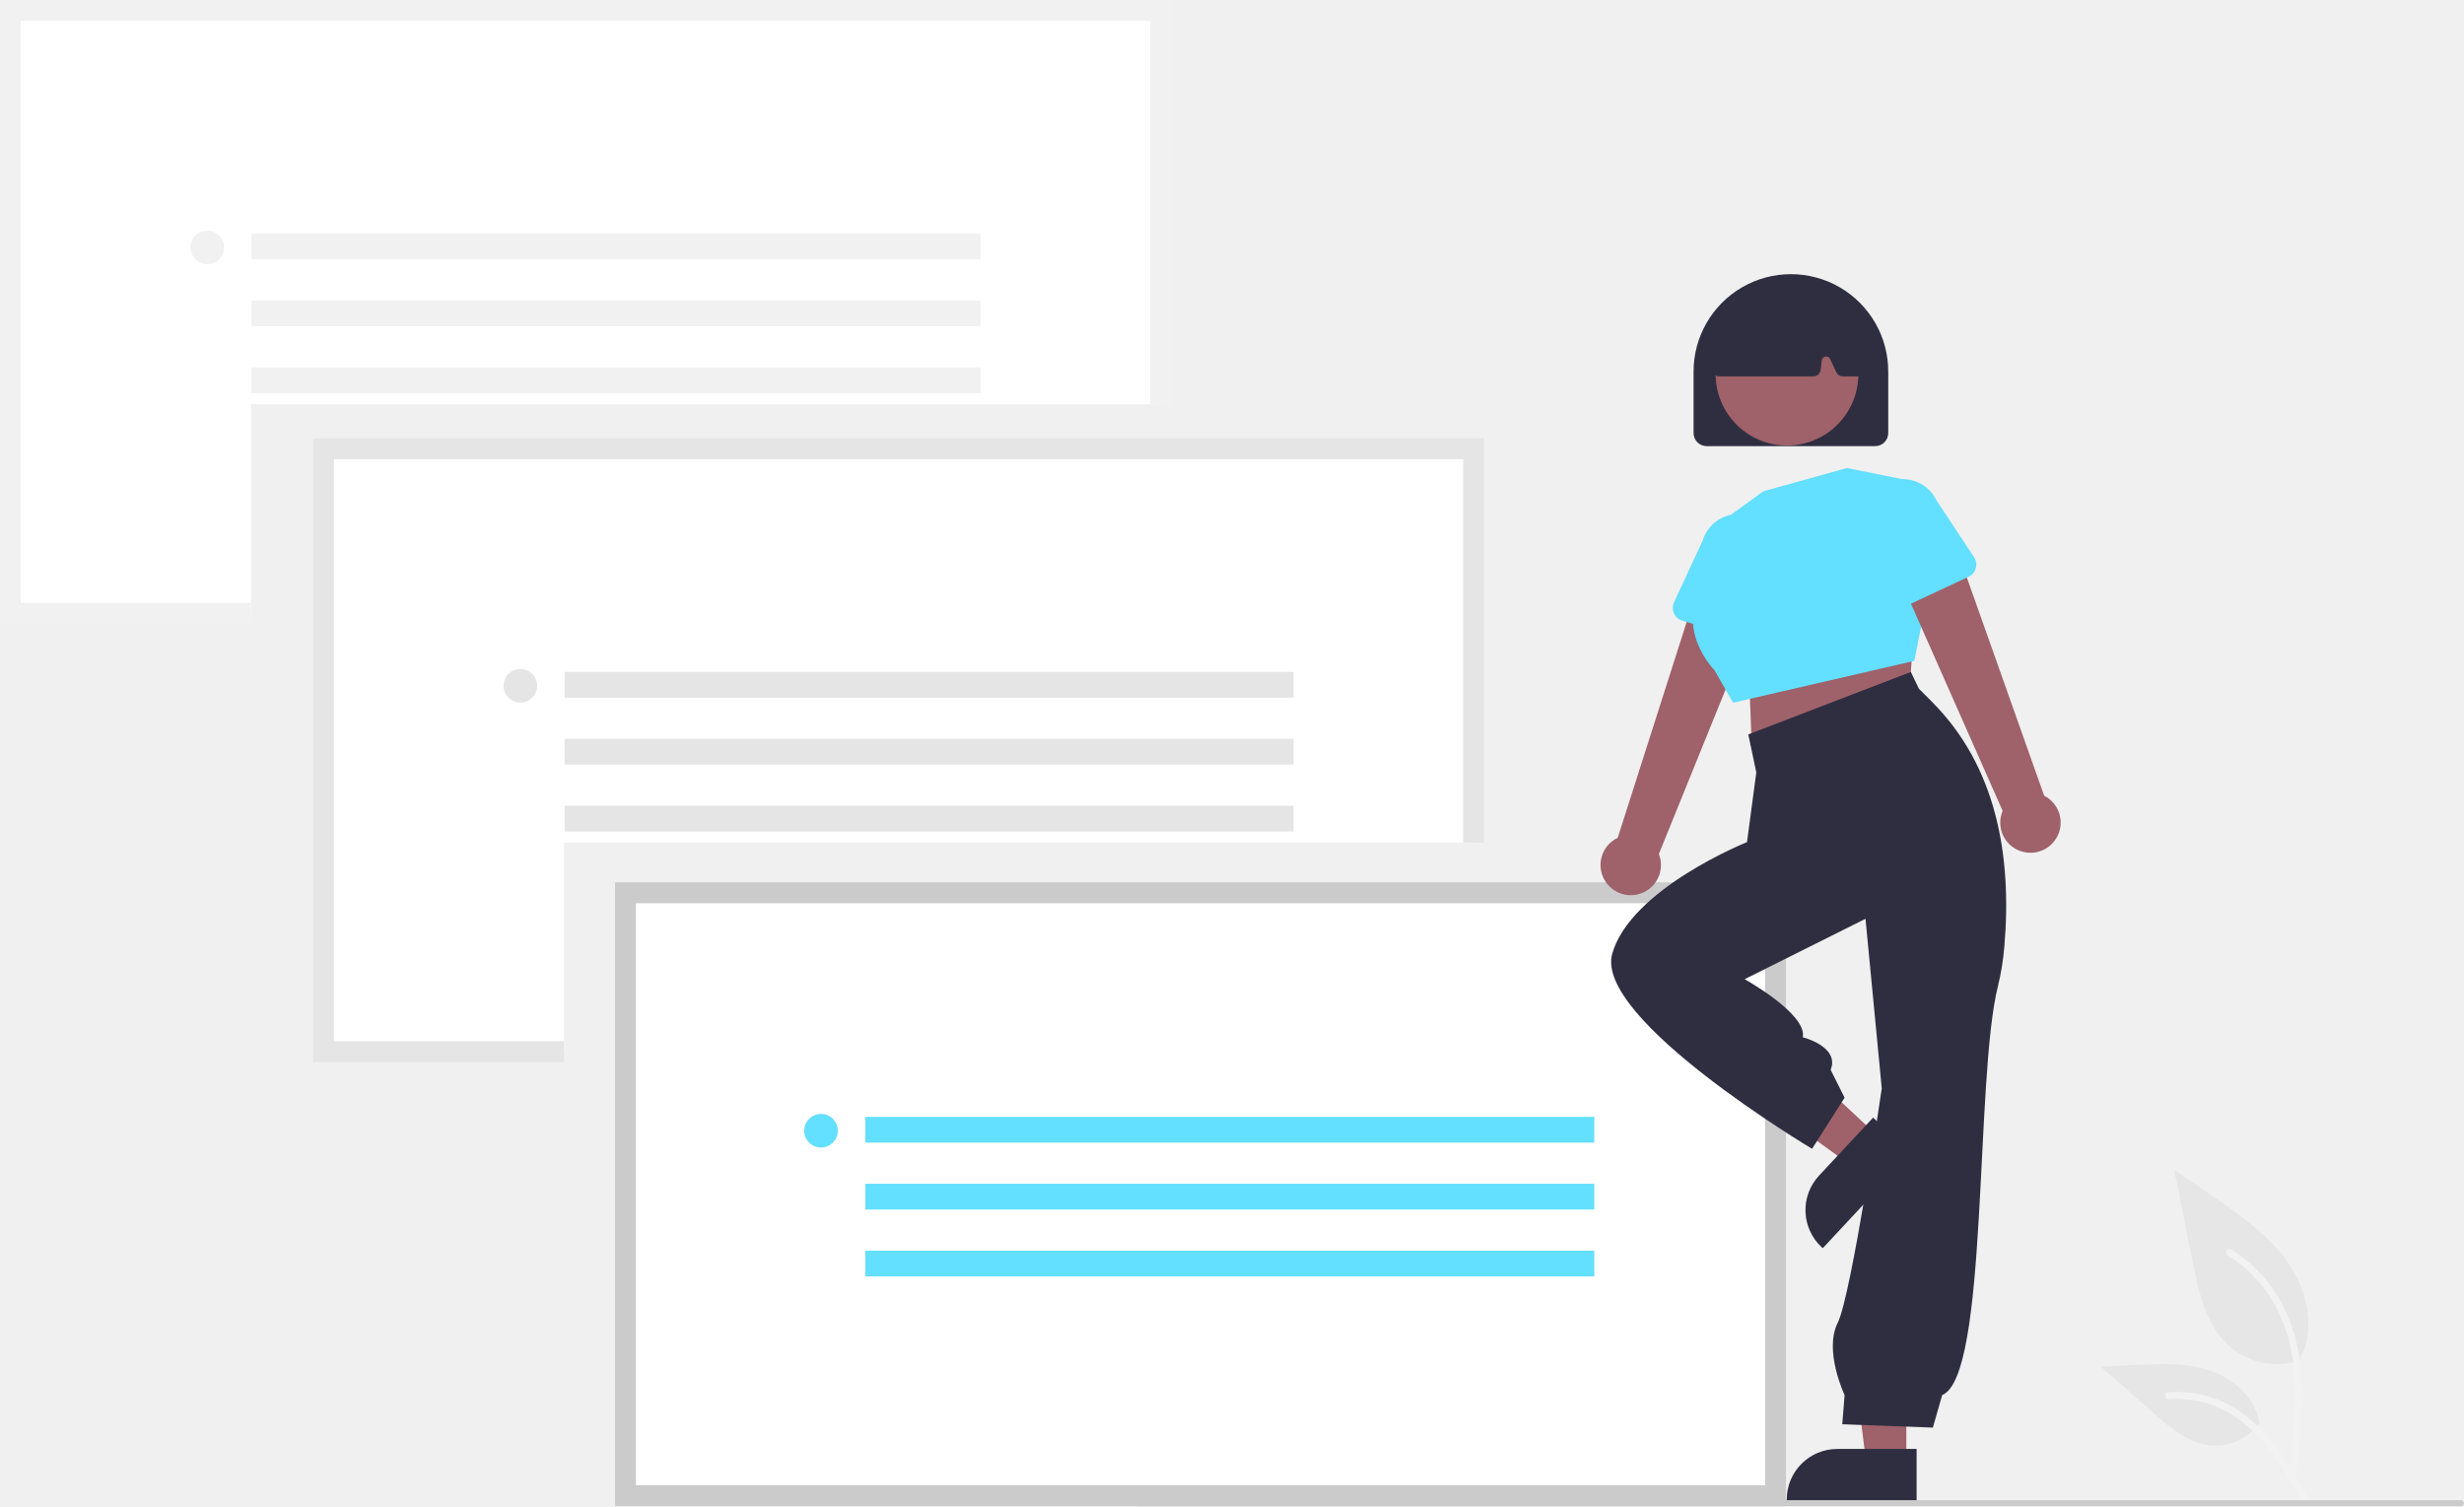
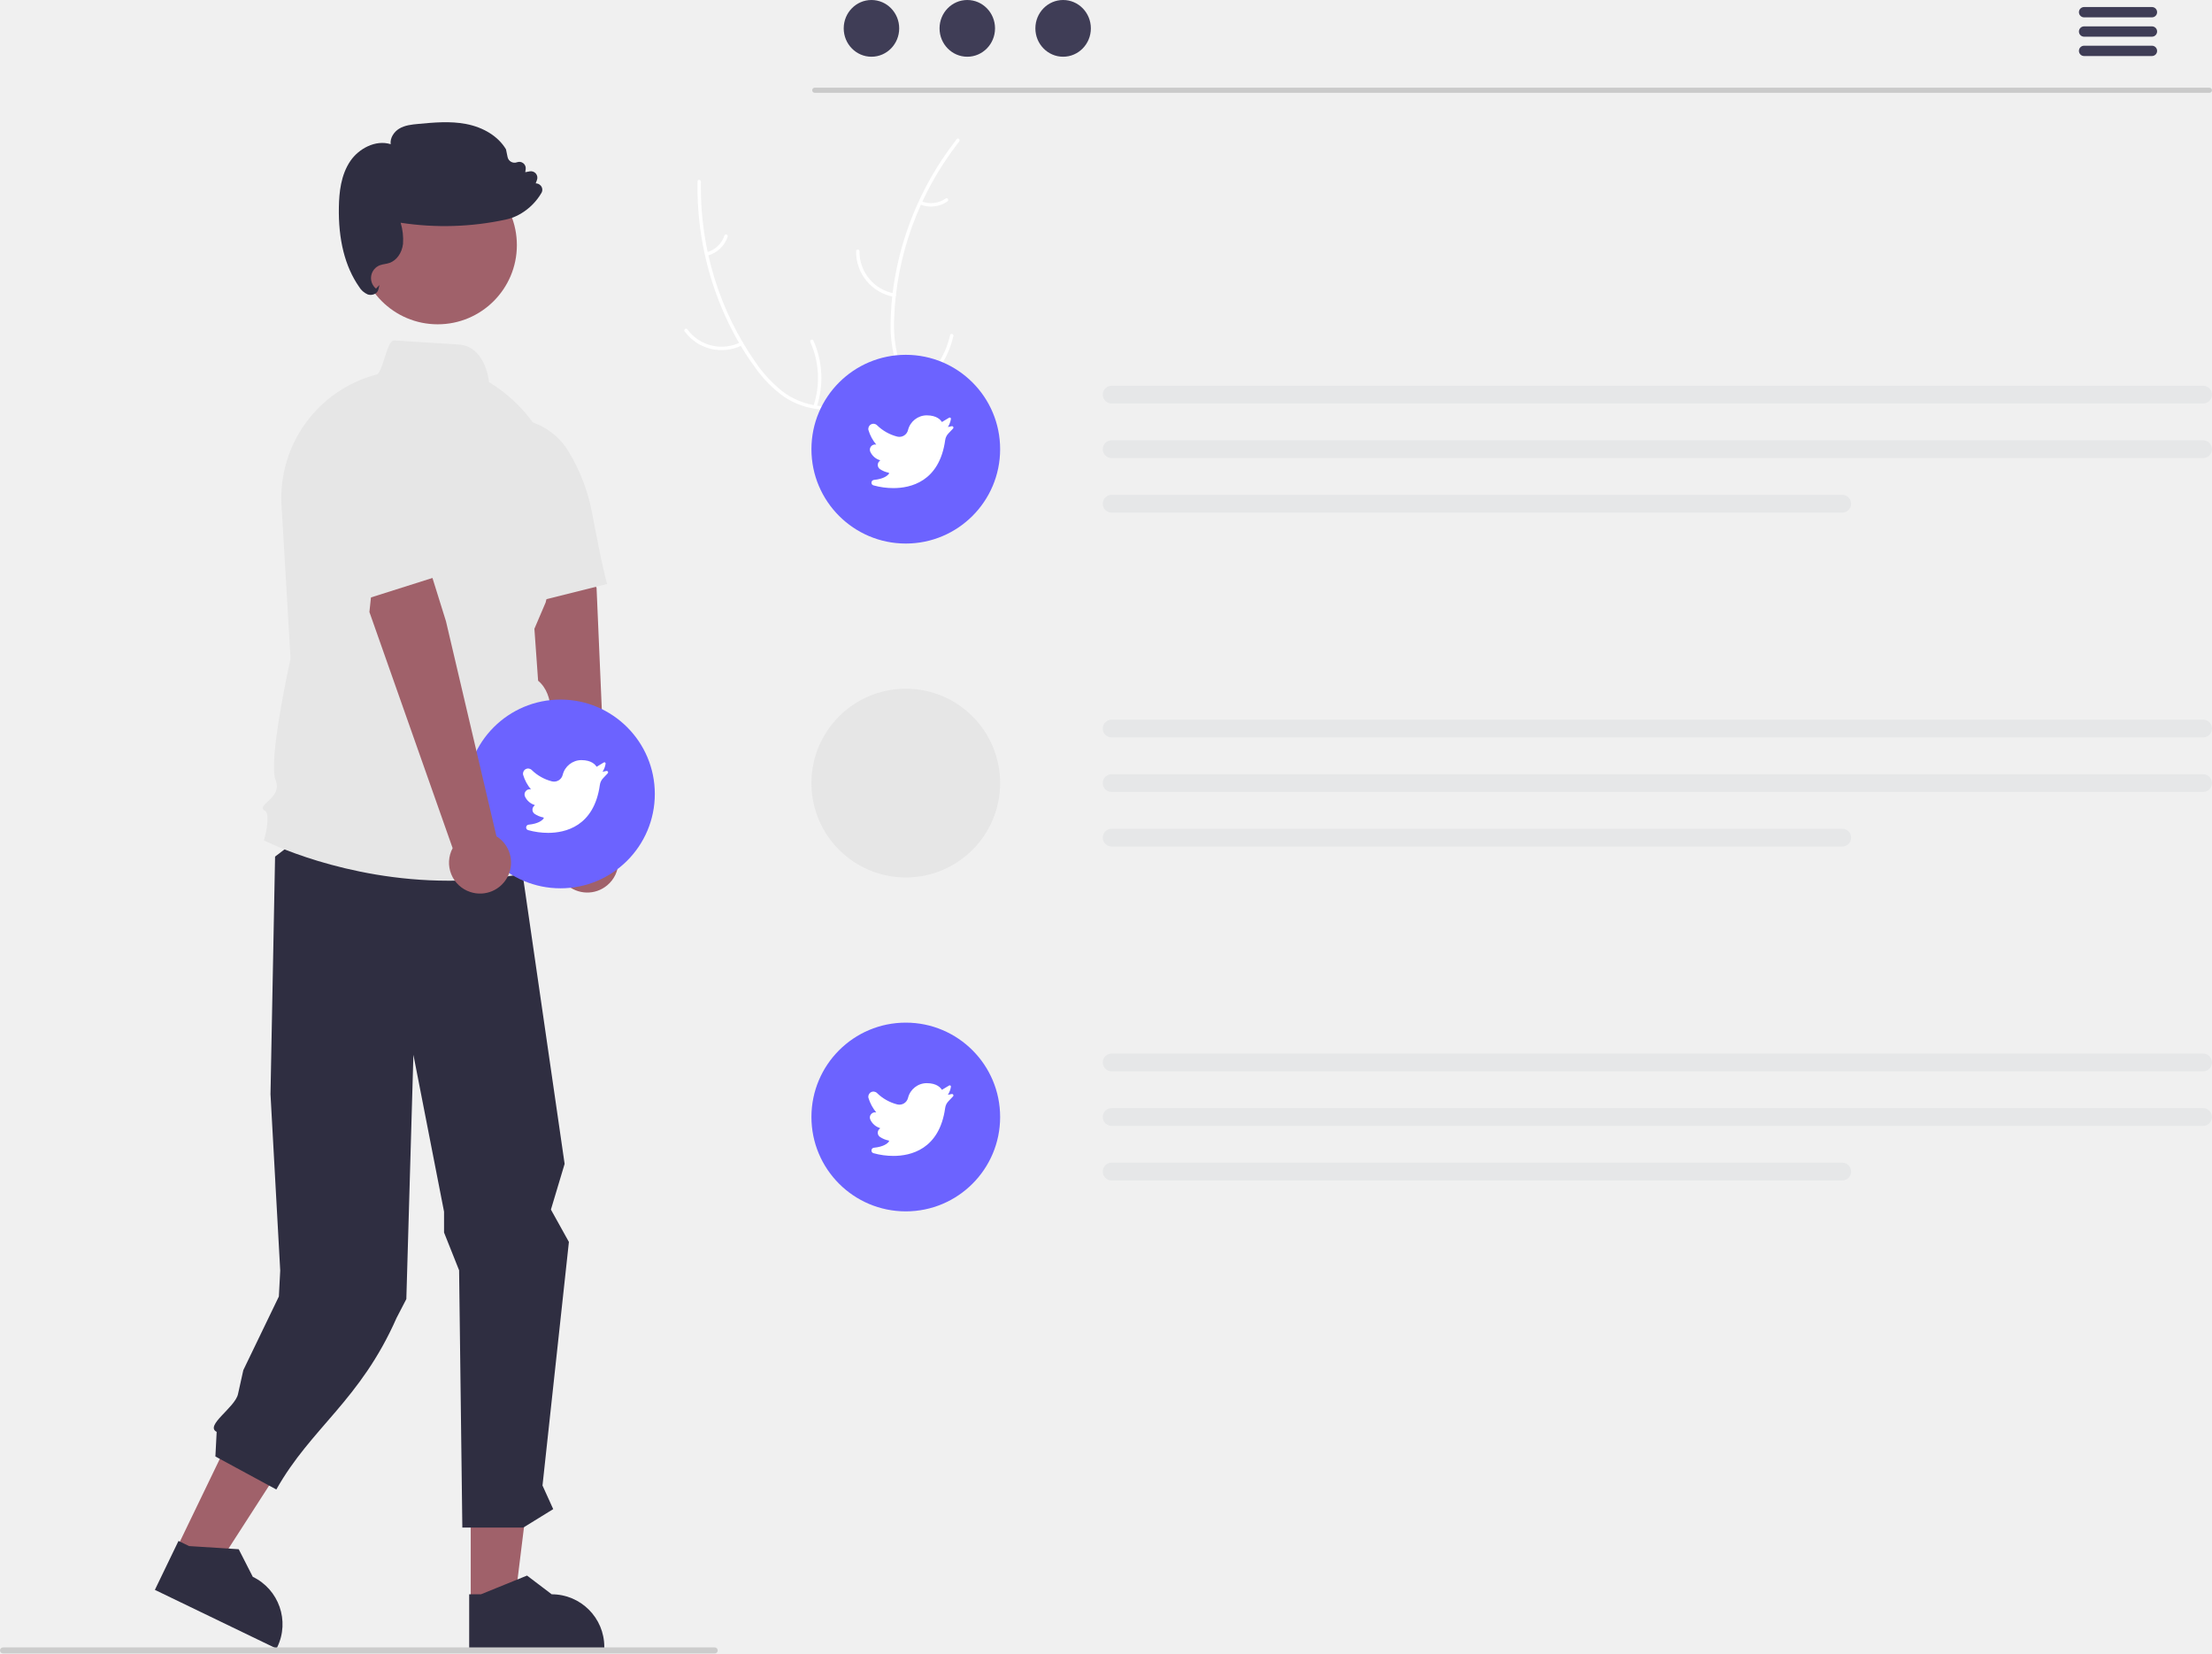
- <svg xmlns="http://www.w3.org/2000/svg" width="826.382" height="505.13" viewBox="0 0 826.382 505.13" role="img" artist="Katerina Limpitsouni" source="https://undraw.co/">
-   <path id="e73ea6d0-018f-4f1a-b9fb-ec835afd7d29-1092" data-name="Path 438" d="M958.436,653.575a24.215,24.215,0,0,1-23.383-4.119c-8.19-6.874-10.758-18.196-12.847-28.682l-6.18-31.017,12.938,8.908c9.305,6.406,18.818,13.019,25.26,22.298s9.252,21.947,4.078,31.988" transform="translate(-186.8091 -197.435)" fill="#e6e6e6" />
-   <path id="adfa37d6-6055-4e93-a6c7-1993979ff9f6-1093" data-name="Path 439" d="M956.438,693.286c1.628-11.864,3.304-23.881,2.159-35.872-1.015-10.649-4.264-21.049-10.878-29.579a49.206,49.206,0,0,0-12.625-11.44c-1.262-.796-2.424,1.204-1.167,1.997a46.779,46.779,0,0,1,18.504,22.326c4.029,10.246,4.675,21.416,3.982,32.3-.419,6.582-1.311,13.121-2.206,19.653a1.198,1.198,0,0,0,.808,1.423,1.163,1.163,0,0,0,1.423-.808Z" transform="translate(-186.8091 -197.435)" fill="#f2f2f2" />
-   <path id="ab8f3b7e-46a3-4c45-91c1-6e6ed9e46d7b-1094" data-name="Path 442" d="M944.717,674.25a17.825,17.825,0,0,1-15.531,8.019c-7.864-.373-14.418-5.86-20.317-11.07l-17.452-15.409,11.55-.553c8.306-.398,16.827-.771,24.738,1.793s15.208,8.726,16.654,16.915" transform="translate(-186.8091 -197.435)" fill="#e6e6e6" />
-   <path id="a06078c2-c2e6-4e9e-9e9d-932246ef76f7-1095" data-name="Path 443" d="M961.041,700.106c-7.84-13.871-16.932-29.288-33.181-34.216a37.026,37.026,0,0,0-13.955-1.441c-1.482.128-1.112,2.412.367,2.285a34.398,34.398,0,0,1,22.272,5.892c6.28,4.275,11.17,10.218,15.308,16.519,2.535,3.861,4.806,7.884,7.076,11.903C959.653,702.332,961.775,701.405,961.041,700.106Z" transform="translate(-186.8091 -197.435)" fill="#f2f2f2" />
-   <polygon points="494.22 150.5 494.22 282.58 189.16 282.58 189.16 352.71 108.51 352.71 108.51 150.5 494.22 150.5" fill="#fff" />
-   <path d="M291.809,344.435v209.22h84.16v-7.01H298.819V351.445h378.71v128.57h7.01V344.435Z" transform="translate(-186.8091 -197.435)" fill="#e5e5e5" />
-   <rect x="189.354" y="225.348" width="244.496" height="8.631" fill="#e5e5e5" />
-   <rect x="189.354" y="247.788" width="244.496" height="8.631" fill="#e5e5e5" />
-   <rect x="189.354" y="270.228" width="244.496" height="8.631" fill="#e5e5e5" />
-   <circle cx="174.513" cy="229.989" r="5.633" fill="#e5e5e5" />
-   <polygon points="389.22 3.5 389.22 135.58 84.16 135.58 84.16 205.71 3.51 205.71 3.51 3.5 389.22 3.5" fill="#fff" />
-   <path d="M186.809,197.435v209.22h84.16v-7.01H193.819v-195.2h378.71v128.57h7.01V197.435Z" transform="translate(-186.8091 -197.435)" fill="#f1f1f1" />
-   <rect x="84.354" y="78.348" width="244.496" height="8.631" fill="#f1f1f1" />
-   <rect x="84.354" y="100.788" width="244.496" height="8.631" fill="#f1f1f1" />
-   <rect x="84.354" y="123.228" width="244.496" height="8.631" fill="#f1f1f1" />
-   <circle cx="69.513" cy="82.989" r="5.633" fill="#f1f1f1" />
-   <rect x="209.776" y="299.414" width="385.717" height="202.209" fill="#fff" />
-   <path d="M785.809,702.565H393.079V493.343H785.809Zm-385.717-7.013H778.796V500.356H400.092Z" transform="translate(-186.8091 -197.435)" fill="#cbcbcb" />
-   <rect x="290.2" y="374.577" width="244.496" height="8.631" fill="#63dfff" />
-   <rect x="290.2" y="397.017" width="244.496" height="8.631" fill="#63dfff" />
-   <rect x="290.2" y="419.457" width="244.496" height="8.631" fill="#63dfff" />
-   <circle cx="275.36" cy="379.218" r="5.633" fill="#63dfff" />
-   <path d="M725.446,493.35a10.067,10.067,0,0,1,3.922-14.93l27.896-87.347,19.428,10.092-33.53,82.686a10.122,10.122,0,0,1-17.717,9.499Z" transform="translate(-186.8091 -197.435)" fill="#9f616a" />
-   <path d="M748.237,403.151a4.509,4.509,0,0,1,.021-3.759l9.555-20.542a12.536,12.536,0,0,1,24.06,7.052l-3.193,22.504a4.514,4.514,0,0,1-5.752,3.694l-21.859-6.477A4.509,4.509,0,0,1,748.237,403.151Z" transform="translate(-186.8091 -197.435)" fill="#63dfff" />
-   <polygon points="642.019 209.183 640.461 231.001 587.475 249.702 586.696 228.663 642.019 209.183" fill="#9f616a" />
-   <path d="M761.038,374.671l17.142-12.467,28.051-7.792,23.376,4.675,3.896,36.622-4.675,23.376-60.778,14.026-6.234-10.909s-14.026-14.026-3.117-29.61Z" transform="translate(-186.8091 -197.435)" fill="#63dfff" />
-   <path d="M754.804,342.672V322.209a32.644,32.644,0,1,1,65.287,0v20.463a4.39,4.39,0,0,1-4.385,4.385H759.189A4.39,4.39,0,0,1,754.804,342.672Z" transform="translate(-186.8091 -197.435)" fill="#2f2e41" />
-   <circle cx="599.327" cy="125.487" r="23.933" fill="#9f616a" />
-   <path d="M761.546,322.83a2.436,2.436,0,0,1-.57-1.942l2.835-19.742a2.44,2.44,0,0,1,1.378-1.87c14.471-6.772,29.145-6.781,43.616-.026a2.455,2.455,0,0,1,1.392,1.984l1.892,19.767a2.436,2.436,0,0,1-2.425,2.668h-4.8a2.446,2.446,0,0,1-2.207-1.405l-2.071-4.438a1.462,1.462,0,0,0-2.775.437l-.409,3.273a2.44,2.44,0,0,1-2.417,2.134H763.387A2.436,2.436,0,0,1,761.546,322.83Z" transform="translate(-186.8091 -197.435)" fill="#2f2e41" />
-   <path d="M865.439,483.159a10.067,10.067,0,0,1-6.977-13.771L821.35,385.541l21.23-5.347,29.805,84.1a10.122,10.122,0,0,1-6.946,18.865Z" transform="translate(-186.8091 -197.435)" fill="#9f616a" />
-   <path d="M822.615,400.568a4.509,4.509,0,0,1-2.479-2.825L813.647,376.036a12.536,12.536,0,0,1,22.677-10.696l12.549,18.951a4.514,4.514,0,0,1-1.85,6.58L826.374,400.537A4.509,4.509,0,0,1,822.615,400.568Z" transform="translate(-186.8091 -197.435)" fill="#63dfff" />
-   <polygon points="639.353 490.356 625.845 490.355 619.419 438.253 639.355 438.254 639.353 490.356" fill="#9f616a" />
-   <path d="M829.607,700.885l-43.555-.002v-.551a16.954,16.954,0,0,1,16.953-16.953h.001l26.602.001Z" transform="translate(-186.8091 -197.435)" fill="#2f2e41" />
-   <polygon points="629.087 380.349 619.878 390.231 577.378 359.413 590.97 344.828 629.087 380.349" fill="#9f616a" />
-   <path d="M827.824,584.19l-29.694,31.865-.403-.376a16.954,16.954,0,0,1-.846-23.96l.001-.001,18.136-19.462Z" transform="translate(-186.8091 -197.435)" fill="#2f2e41" />
-   <path d="M830.387,428.436l4.32,4.32c21.61,21.61,26.93,51.573,24.335,82.023a85.206,85.206,0,0,1-2.162,13.394c-7.792,31.168-3.117,130.905-18.701,137.139L835.062,676.221l-30.389-1.123.779-9.786s-7.013-14.805-2.338-24.155,14.805-78.699,14.805-78.699l-5.454-56.882-40.518,20.259s21.038,11.688,19.48,19.48c0,0,12.467,3.117,9.35,10.909l4.675,9.35-10.909,17.142s-73.245-43.635-67.011-65.453,45.194-37.402,45.194-37.402l3.117-23.376-2.687-12.737,54.517-20.957Z" transform="translate(-186.8091 -197.435)" fill="#2f2e41" />
-   <path d="M1012.191,702.565h-444a1,1,0,0,1,0-2h444a1,1,0,0,1,0,2Z" transform="translate(-186.8091 -197.435)" fill="#cbcbcb" />
+ <svg xmlns="http://www.w3.org/2000/svg" width="871.178" height="651.082" viewBox="0 0 871.178 651.082" role="img" artist="Katerina Limpitsouni" source="https://undraw.co/">
+   <polygon points="69.394 610.045 84.978 617.567 121.409 561.037 98.408 549.935 69.394 610.045" fill="#a0616a" />
+   <path d="M225.408,750.496l47.922,23.132.293-.606a20.713,20.713,0,0,0-9.648-27.656l-.001-.001-5.548-10.867-19.538-1.243-4.183-2.019Z" transform="translate(-164.4111 -124.4591)" fill="#2f2e41" />
+   <polygon points="185.394 631.117 202.698 631.116 210.93 564.37 185.39 564.371 185.394 631.117" fill="#a0616a" />
+   <path d="M349.196,773.628l53.213-.002v-.673a20.713,20.713,0,0,0-20.712-20.712h-.001l-9.72-7.374-18.135,7.375-4.645 0Z" transform="translate(-164.4111 -124.4591)" fill="#2f2e41" />
+   <path d="M366.955,446.019,386.784,582.761l-5.396,17.993,7.081,12.743-10.399,95.912,4.221,9.293-11.794,7.274h-23.999L345.224,624.66l-5.928-14.875v-8.198l-12.068-61.779L324.445,635.982l-3.853,7.432c-14.351,32.561-33.684,43.222-47.351,67.561l-24-13,.503-9.695c-4.821-2.441,7.239-9.576,8.398-14.854l2.099-9.451,14-29,.534-10.213-3.832-69.462,1.803-93.539,31.481-24.073Z" transform="translate(-164.4111 -124.4591)" fill="#2f2e41" />
+   <path d="M433.829,254.781a96.901,96.901,0,0,0,12.51,27.53c12.48,18.87,30.34,33.3,49.97,44.85,1.36.81,2.74,1.6,4.12,2.38h13.77l.48-1.1v-.01l.56-1.27.07-.15.03.15.55,2.38h6.76c.56-.79,1.11-1.58,1.65-2.38.79-1.17,1.55-2.35,2.27-3.55a57.635,57.635,0,0,0,3.4-6.52c.12-.25.22-.5.32-.75l-.45-.49,1.87-8.18-3.76-.62,4.12-12.71c-.15-.47-.32-.94-.5-1.41-2.31-5.85-6.65-10.22-11.8-13.89-5.3-3.79-11.47-6.83-17.14-9.99-2.66-1.49-5.28-3.06-7.83-4.72v-.01q-4.89-3.165-9.49-6.77a1.426,1.426,0,0,1-.15-.11,1.069,1.069,0,0,1-.12-.1,140.902,140.902,0,0,1-34.31-38.93.01.01,0,0,1-.01-.01c-.3-.48-.58-.96-.86-1.45v-.01a136.256,136.256,0,0,1-9.41-19.65v-.01c-.2-.5-.38-1-.57-1.5q-.39.66-.75,1.32a.01.01,0,0,0-.01.01C429.419,214.461,428.499,235.361,433.829,254.781Z" transform="translate(-164.4111 -124.4591)" fill="#f0f0f0" />
+   <path d="M439.12,197.111a121.365,121.365,0,0,0,2.87,27.54,118.54,118.54,0,0,0,3.36,12.24,121.346,121.346,0,0,0,10.13,22.6c.23.39.45.77.69,1.15v.01a102.346,102.346,0,0,0,5.75,8.66,47.722,47.722,0,0,0,11.4,11.46,30.089,30.089,0,0,0,11.98,4.63c.8.15,1.62.26,2.45.36,3.31.39,6.73.54,10.01,1.24a21.849,21.849,0,0,1,4.82,1.55c5.28,2.45,8.25,7.58,9.55,13.06.23.96.41,1.93.55,2.9,1.09,7.45-.11,15.19.51,22.65.07.79.16,1.59.27,2.38h.74l.48-1.1v-.01c-.05-.42-.09-.84-.13-1.27a96.292,96.292,0,0,1-.09-11.01c.04-1.65.07-3.31.05-4.97-.02-1.33-.07-2.66-.17-3.98v-.01c-.07-.82-.15-1.63-.26-2.44a31.587,31.587,0,0,0-1.82-7.25,18.152,18.152,0,0,0-10.32-10.68,26.992,26.992,0,0,0-4.47-1.25c-3.35-.64-6.81-.8-10.18-1.22-.36-.04-.72-.09-1.07-.15-.45-.07-.89-.15-1.33-.23a28.666,28.666,0,0,1-12.16-5.27,51.903,51.903,0,0,1-10.98-11.92c-1.64-2.35-3.2-4.75-4.65-7.22a.01.01,0,0,0-.01-.01c-.07-.12-.14-.23-.21-.35l-.01-.02a119.571,119.571,0,0,1-13.46-34.17c-.09-.44-.19-.88-.29-1.32a120.888,120.888,0,0,1-2.67-26.4v-.01c0-.42.01-.83.02-1.25.02-.86-1.31-1.05-1.33-.19-.01.42-.02.84-.01,1.26A.01.01,0,0,0,439.12,197.111Z" transform="translate(-164.4111 -124.4591)" fill="#fff" />
+   <path d="M456.74,260.37a18.018,18.018,0,0,1-22.694-5.416c-.509-.699.554-1.523,1.064-.822a16.684,16.684,0,0,0,21.121,4.995c.769-.395,1.275.85.51,1.244Z" transform="translate(-164.4111 -124.4591)" fill="#fff" />
+   <path d="M484.761,284.369a34.728,34.728,0,0,0-1.23-25.279c-.355-.79.889-1.299,1.244-.51A36.123,36.123,0,0,1,486.001,284.888c-.279.821-1.517.297-1.24-.519Z" transform="translate(-164.4111 -124.4591)" fill="#fff" />
+   <path d="M442.733,223.814a10.199,10.199,0,0,0,7.022-6.659c.268-.824,1.506-.3,1.24.519a11.429,11.429,0,0,1-7.752,7.384.695.695,0,0,1-.877-.367.675.675,0,0,1,.367-.877Z" transform="translate(-164.4111 -124.4591)" fill="#fff" />
+   <path d="M494.799,264.321v.01a131.246,131.246,0,0,0,2.67,21.24v.01c.08.48.19.95.29,1.42a184.496,184.496,0,0,0,10.11,31.61q1.785,4.32,3.74,8.55c.36.8.73,1.59,1.11,2.38h1.48l.48-1.1v-.01l.56-1.27.07-.15.03.15.55,2.38h14.3l2.78-2.38,4.05-3.47-5.66-6.18-.93-1.02-.14-.15-.45-.49,1.87-8.18-3.76-.62,4.12-12.71,1.95-6.01.49-1.51,2.85-8.79,8.6,1.61,1.4-4.9a135.99,135.99,0,0,1-6.42-18.41c-.01-.05-.03-.09-.04-.14a141.583,141.583,0,0,1-4.02-51.96v-.01c.06-.56.13-1.13.21-1.68v-.02a133.631,133.631,0,0,1,4.32-21.34c.14-.53.3-1.05.45-1.57-.46.2-.91.39-1.37.59l-.01.01h-.02c-.73.32-1.46.66-2.17,1.02-17.06,8.29-29.61,23.85-36.74,41.79-.02.05-.04.09-.06.14a96.394,96.394,0,0,0-6.57,29.43A114.868,114.868,0,0,0,494.799,264.321Z" transform="translate(-164.4111 -124.4591)" fill="#f0f0f0" />
+   <path d="M520.749,329.541h1.58c.5-.81,1.04-1.6,1.58-2.38q1.29-1.815,2.66-3.55c.79-1,1.58-1.99,2.37-2.98.82-1.03,1.63-2.06,2.42-3.12l-.93-1.02c-.15.2-.3.4-.46.6-2.56,3.37-5.33,6.61-7.7,10.07C521.739,327.941,521.229,328.731,520.749,329.541Z" transform="translate(-164.4111 -124.4591)" fill="#fff" />
+   <path d="M542.191,180.17c-.26.33-.53.67-.78,1.01q-2.925,3.795-5.53,7.83a117.99,117.99,0,0,0-8.22,14.85c-.19.4-.38.81-.56,1.22a119.264,119.264,0,0,0-9.84,35.44c-.02.12-.03.23-.04.35q-.495,4.29-.64,8.61a51.783,51.783,0,0,0,1.59,16.12c.2.69.42,1.37.66,2.03a27.346,27.346,0,0,0,2.25,4.65,27.923,27.923,0,0,0,2.14,3.09c.47.6.96,1.19,1.48,1.76.3.33.61.66.92.99.26.25.51.51.77.76,2.7,2.62,5.68,5.05,8.12,7.94l-.49,1.51c-2.35-2.98-5.38-5.45-8.11-8.05a37.897,37.897,0,0,1-4.66-5.28c-.18-.26-.37-.52-.54-.79a26.749,26.749,0,0,1-2.39-4.29c-.34-.75-.65-1.52-.93-2.32a47.892,47.892,0,0,1-2.2-16,103.415,103.415,0,0,1,.62-10.39c.04-.45.09-.89.15-1.34a121.639,121.639,0,0,1,5.52-24.14,122.661,122.661,0,0,1,13.76-28.18q2.475-3.765,5.25-7.35c.24-.33.49-.65.75-.98C541.771,178.54,542.721,179.49,542.191,180.17Z" transform="translate(-164.4111 -124.4591)" fill="#fff" />
+   <path d="M516.437,241.336A18.018,18.018,0,0,1,501.578,223.348a.673.673,0,0,1,1.344-.016,16.684,16.684,0,0,0,13.857,16.704c.852.147.506,1.447-.341,1.3Z" transform="translate(-164.4111 -124.4591)" fill="#fff" />
+   <path d="M524.361,277.369a34.728,34.728,0,0,0,14.238-20.924c.192-.844,1.492-.502,1.3.341a36.123,36.123,0,0,1-14.86,21.743c-.716.487-1.39-.676-.678-1.161Z" transform="translate(-164.4111 -124.4591)" fill="#fff" />
+   <path d="M527.263,203.715a10.199,10.199,0,0,0,9.616-1.089c.71-.496,1.383.668.678,1.161a11.429,11.429,0,0,1-10.636,1.228.695.695,0,0,1-.479-.821.675.675,0,0,1,.821-.479Z" transform="translate(-164.4111 -124.4591)" fill="#fff" />
+   <circle cx="356.736" cy="176.874" r="37.158" fill="#6c63ff" style="isolation:isolate" />
+   <path d="M516.286,316.659a29.295,29.295,0,0,1-7.871-1.08,1.063,1.063,0,0,1-.784-1.142,1.083,1.083,0,0,1,.994-1.004c3.84-.386,5.333-1.687,5.882-2.428a.273.273,0,0,0,.038-.262.25.25,0,0,0-.187-.16,9.293,9.293,0,0,1-3.383-1.401,2.008,2.008,0,0,1-.001-3.302c.052-.035.063-.065.057-.104a.123.123,0,0,0-.08-.101,6.192,6.192,0,0,1-3.775-3.316,2.005,2.005,0,0,1,.279-2.117,2.048,2.048,0,0,1,2.067-.706,16.243,16.243,0,0,1-3.076-5.715,2.019,2.019,0,0,1,3.366-1.928,17.581,17.581,0,0,0,8.021,4.498,3.499,3.499,0,0,0,4.191-2.57,7.621,7.621,0,0,1,7.352-5.813c4.029,0,5.541,1.853,5.998,2.633l2.844-1.708a.472.472,0,0,1,.708.494,8.173,8.173,0,0,1-1.202,3.172l1.526-.305a.55.55,0,0,1,.515.909H539.765c-.48.526-1.18,1.282-1.79,1.895a4.695,4.695,0,0,0-1.317,2.69C534.373,314.207,522.914,316.659,516.286,316.659Z" transform="translate(-164.4111 -124.4591)" fill="#fff" style="isolation:isolate" />
+   <path d="M1032.081,283.35H602.219a3.5,3.5,0,0,1,0-7h429.862a3.5,3.5,0,0,1,0,7Z" transform="translate(-164.4111 -124.4591)" fill="#e6e7e8" />
+   <path d="M1032.081,304.833H602.219a3.5,3.5,0,0,1,0-7h429.862a3.5,3.5,0,0,1,0,7Z" transform="translate(-164.4111 -124.4591)" fill="#e6e7e8" />
+   <path d="M889.965,326.316H602.219a3.5,3.5,0,0,1,0-7H889.965a3.5,3.5,0,0,1,0,7Z" transform="translate(-164.4111 -124.4591)" fill="#e6e7e8" />
+   <circle cx="356.736" cy="308.356" r="37.158" fill="#e6e6e6" style="isolation:isolate" />
+   <path d="M1032.081,414.832H602.219a3.5,3.5,0,0,1,0-7h429.862a3.5,3.5,0,0,1,0,7Z" transform="translate(-164.4111 -124.4591)" fill="#e6e7e8" />
+   <path d="M1032.081,436.316H602.219a3.5,3.5,0,0,1,0-7h429.862a3.5,3.5,0,0,1,0,7Z" transform="translate(-164.4111 -124.4591)" fill="#e6e7e8" />
+   <path d="M889.965,457.798H602.219a3.5,3.5,0,0,1,0-7H889.965a3.5,3.5,0,0,1,0,7Z" transform="translate(-164.4111 -124.4591)" fill="#e6e7e8" />
+   <circle cx="356.736" cy="439.839" r="37.158" fill="#6c63ff" style="isolation:isolate" />
+   <path d="M516.286,579.623a29.295,29.295,0,0,1-7.871-1.08,1.063,1.063,0,0,1-.784-1.142,1.083,1.083,0,0,1,.994-1.004c3.84-.386,5.333-1.687,5.882-2.428a.273.273,0,0,0,.038-.262.25.25,0,0,0-.187-.16,9.293,9.293,0,0,1-3.383-1.401,2.008,2.008,0,0,1-.001-3.302c.052-.035.063-.065.057-.104a.123.123,0,0,0-.08-.101,6.192,6.192,0,0,1-3.775-3.316,2.005,2.005,0,0,1,.279-2.117,2.048,2.048,0,0,1,2.067-.706,16.243,16.243,0,0,1-3.076-5.715,2.019,2.019,0,0,1,3.366-1.928,17.581,17.581,0,0,0,8.021,4.498,3.499,3.499,0,0,0,4.191-2.57,7.621,7.621,0,0,1,7.352-5.813c4.029,0,5.541,1.853,5.998,2.633l2.844-1.708a.472.472,0,0,1,.708.494,8.173,8.173,0,0,1-1.202,3.172l1.526-.305a.55.55,0,0,1,.515.909H539.765c-.48.526-1.18,1.282-1.79,1.895a4.695,4.695,0,0,0-1.317,2.69C534.373,577.172,522.914,579.623,516.286,579.623Z" transform="translate(-164.4111 -124.4591)" fill="#fff" style="isolation:isolate" />
+   <path d="M1032.081,546.314H602.219a3.5,3.5,0,1,1,0-7h429.862a3.5,3.5,0,0,1,0,7Z" transform="translate(-164.4111 -124.4591)" fill="#e6e7e8" />
+   <path d="M1032.081,567.798H602.219a3.5,3.5,0,0,1,0-7h429.862a3.5,3.5,0,0,1,0,7Z" transform="translate(-164.4111 -124.4591)" fill="#e6e7e8" />
+   <path d="M889.965,589.281H602.219a3.5,3.5,0,0,1,0-7H889.965a3.5,3.5,0,0,1,0,7Z" transform="translate(-164.4111 -124.4591)" fill="#e6e7e8" />
+   <path d="M403.594,473.03a12.139,12.139,0,0,0,.017-18.614l-4.249-98.502-14.578-27.482-15.636-3.047,3.596,45.159,13.115,85.963a12.205,12.205,0,0,0,17.736,16.522Z" transform="translate(-164.4111 -124.4591)" fill="#a0616a" />
+   <circle cx="172.386" cy="96.521" r="31.18" fill="#a0616a" />
+   <path d="M341.087,471.254c-41.105.001-71.94-15.481-72.362-15.697l-.365-.188.112-.395c1.104-3.865,2.149-10.348.257-11.293a1.296,1.296,0,0,1-.806-.952c-.108-.777.669-1.487,1.746-2.47,2.09-1.909,4.952-4.522,3.273-8.718-2.959-7.398,5.362-45.308,5.9-47.738l-3.554-60.429a50.268,50.268,0,0,1,37.171-51.372l.079-.021.082.005c1.156.065,2.379-3.86,3.308-6.732,1.371-4.245,2.276-6.854,3.821-6.743,11.957.771,19.924,1.275,25.233,1.605,10.066.625,11.83,12.869,12.047,14.824a60.229,60.229,0,0,1,27.301,65.17l-5.017,21.574-4.434,10.366,1.461,20.45c6.877,5.718,4.906,17.416,4.515,19.393,6.553,6.779,2.529,14.757,1.553,16.446a15.976,15.976,0,0,1,2.881,14.896l6.035,19.614-.455.159A150.646,150.646,0,0,1,341.087,471.254Z" transform="translate(-164.4111 -124.4591)" fill="#e6e6e6" />
+   <path d="M367.018,363.546l-19.587-37.666,13.543-36.115.286-.046a26.512,26.512,0,0,1,27.031,12.446,72.593,72.593,0,0,1,9.174,23.585c4.385,23.386,5.908,28.105,5.923,28.15l.169.512Z" transform="translate(-164.4111 -124.4591)" fill="#e6e6e6" />
+   <circle cx="220.737" cy="312.63" r="37.158" fill="#6c63ff" style="isolation:isolate" />
+   <path d="M380.286,452.415a29.296,29.296,0,0,1-7.871-1.08,1.063,1.063,0,0,1-.784-1.142,1.083,1.083,0,0,1,.994-1.004c3.84-.386,5.333-1.687,5.882-2.428a.273.273,0,0,0,.038-.262.25.25,0,0,0-.187-.16,9.293,9.293,0,0,1-3.383-1.401,2.008,2.008,0,0,1-.001-3.302c.052-.035.063-.065.057-.104a.123.123,0,0,0-.08-.101,6.192,6.192,0,0,1-3.775-3.316,2.005,2.005,0,0,1,.279-2.117,2.048,2.048,0,0,1,2.067-.706,16.243,16.243,0,0,1-3.076-5.715,2.019,2.019,0,0,1,3.366-1.928,17.581,17.581,0,0,0,8.021,4.498,3.499,3.499,0,0,0,4.191-2.57,7.621,7.621,0,0,1,7.352-5.813c4.029,0,5.541,1.853,5.998,2.633l2.844-1.708a.472.472,0,0,1,.708.494,8.173,8.173,0,0,1-1.202,3.172l1.526-.305a.55.55,0,0,1,.515.909h-0c-.48.526-1.18,1.282-1.79,1.895a4.695,4.695,0,0,0-1.317,2.69C398.373,449.963,386.914,452.415,380.286,452.415Z" transform="translate(-164.4111 -124.4591)" fill="#fff" style="isolation:isolate" />
+   <path d="M349.635,475.7a12.139,12.139,0,0,1-6.955-17.265l-32.778-92.986,3.282-30.936,13.373-8.656,13.499,43.244L359.933,453.757a12.205,12.205,0,0,1-10.298,21.943Z" transform="translate(-164.4111 -124.4591)" fill="#a0616a" />
+   <polygon points="127.829 177.516 158.829 165.516 176.829 225.516 135.282 238.681 127.829 177.516" fill="#e6e6e6" />
+   <path d="M310.359,240.579a3.511,3.511,0,0,1-1.132-.183,7.421,7.421,0,0,1-3.422-3.042c-5.526-7.948-8.195-18.545-7.93-31.498.112-5.479.732-12.485,4.569-18.07,3.227-4.696,9.755-8.422,15.838-6.552-.332-2.443,1.32-4.87,3.281-6.071,2.304-1.411,5.078-1.671,7.525-1.901,6.179-.579,12.566-1.178,18.822.008,7.015,1.331,12.751,4.946,15.737,9.92l.061.156.607,2.947a2.799,2.799,0,0,0,3.727,2.056,2.539,2.539,0,0,1,3.408,2.741l-.169,1.172,1.765-.33a2.541,2.541,0,0,1,2.849,3.377l-.499,1.348a2.672,2.672,0,0,1,1.943.855,2.456,2.456,0,0,1,.333,2.894,23.014,23.014,0,0,1-8.129,8.179,19.213,19.213,0,0,1-5.941,2.336,114.102,114.102,0,0,1-41.394,1.245,23.337,23.337,0,0,1,.925,8.379c-.44,3.534-2.515,6.45-5.286,7.429a12.764,12.764,0,0,1-1.932.466,11.325,11.325,0,0,0-1.844.448,5.397,5.397,0,0,0-1.58,9.224l1.366-1.424-.444,1.81a2.597,2.597,0,0,1-1.324,1.649A3.639,3.639,0,0,1,310.359,240.579Z" transform="translate(-164.4111 -124.4591)" fill="#2f2e41" />
+   <path d="M447.081,774.351a1.186,1.186,0,0,1-1.19,1.19h-280.29a1.19,1.19,0,0,1,0-2.38h280.29A1.187,1.187,0,0,1,447.081,774.351Z" transform="translate(-164.4111 -124.4591)" fill="#ccc" />
+   <path d="M1034.596,161.012H485.272a1.016,1.016,0,0,1,0-2.031h549.323a1.016,1.016,0,0,1,0,2.031Z" transform="translate(-164.4111 -124.4591)" fill="#cacaca" />
+   <ellipse cx="343.216" cy="11.169" rx="10.925" ry="11.169" fill="#3f3d56" />
+   <ellipse cx="380.958" cy="11.169" rx="10.925" ry="11.169" fill="#3f3d56" />
+   <ellipse cx="418.7" cy="11.169" rx="10.925" ry="11.169" fill="#3f3d56" />
+   <path d="M1011.983,131.291H985.166a2.031,2.031,0,0,1,0-4.061h26.817a2.031,2.031,0,0,1,0,4.061Z" transform="translate(-164.4111 -124.4591)" fill="#3f3d56" />
+   <path d="M1011.983,138.906H985.166a2.031,2.031,0,0,1,0-4.061h26.817a2.031,2.031,0,0,1,0,4.061Z" transform="translate(-164.4111 -124.4591)" fill="#3f3d56" />
+   <path d="M1011.983,146.521H985.166a2.031,2.031,0,0,1,0-4.061h26.817a2.031,2.031,0,0,1,0,4.061Z" transform="translate(-164.4111 -124.4591)" fill="#3f3d56" />
</svg>
